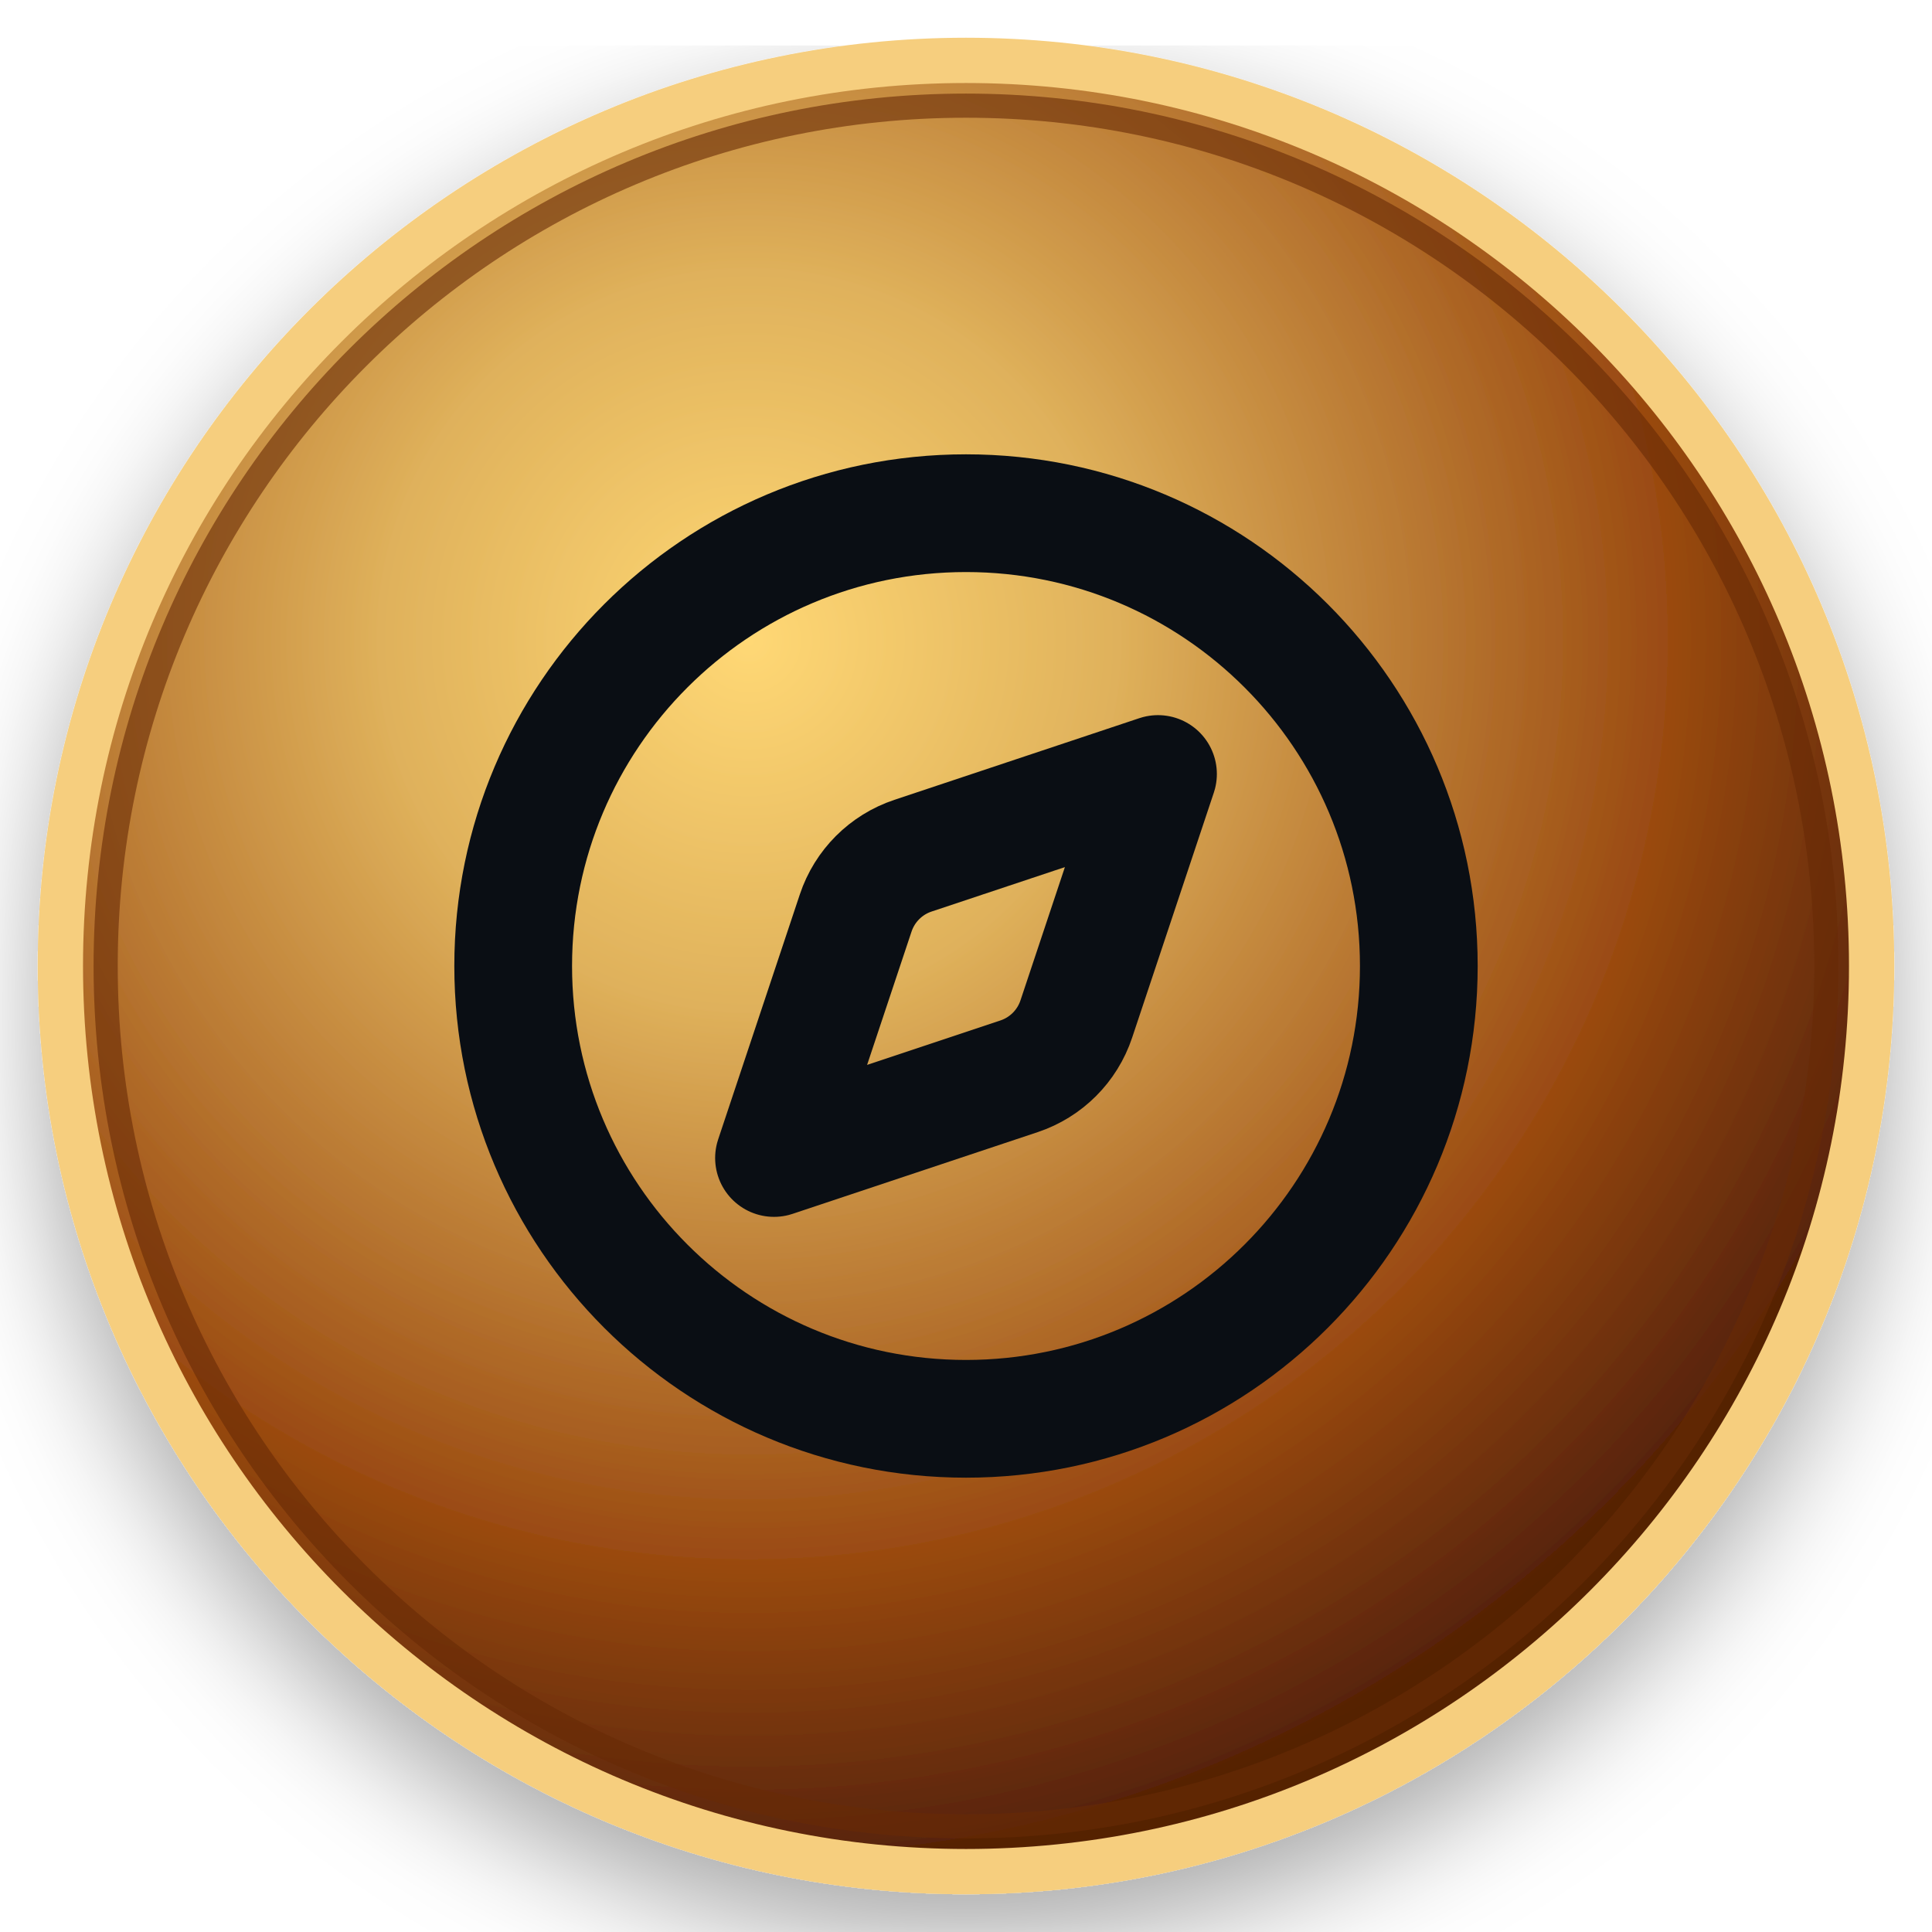
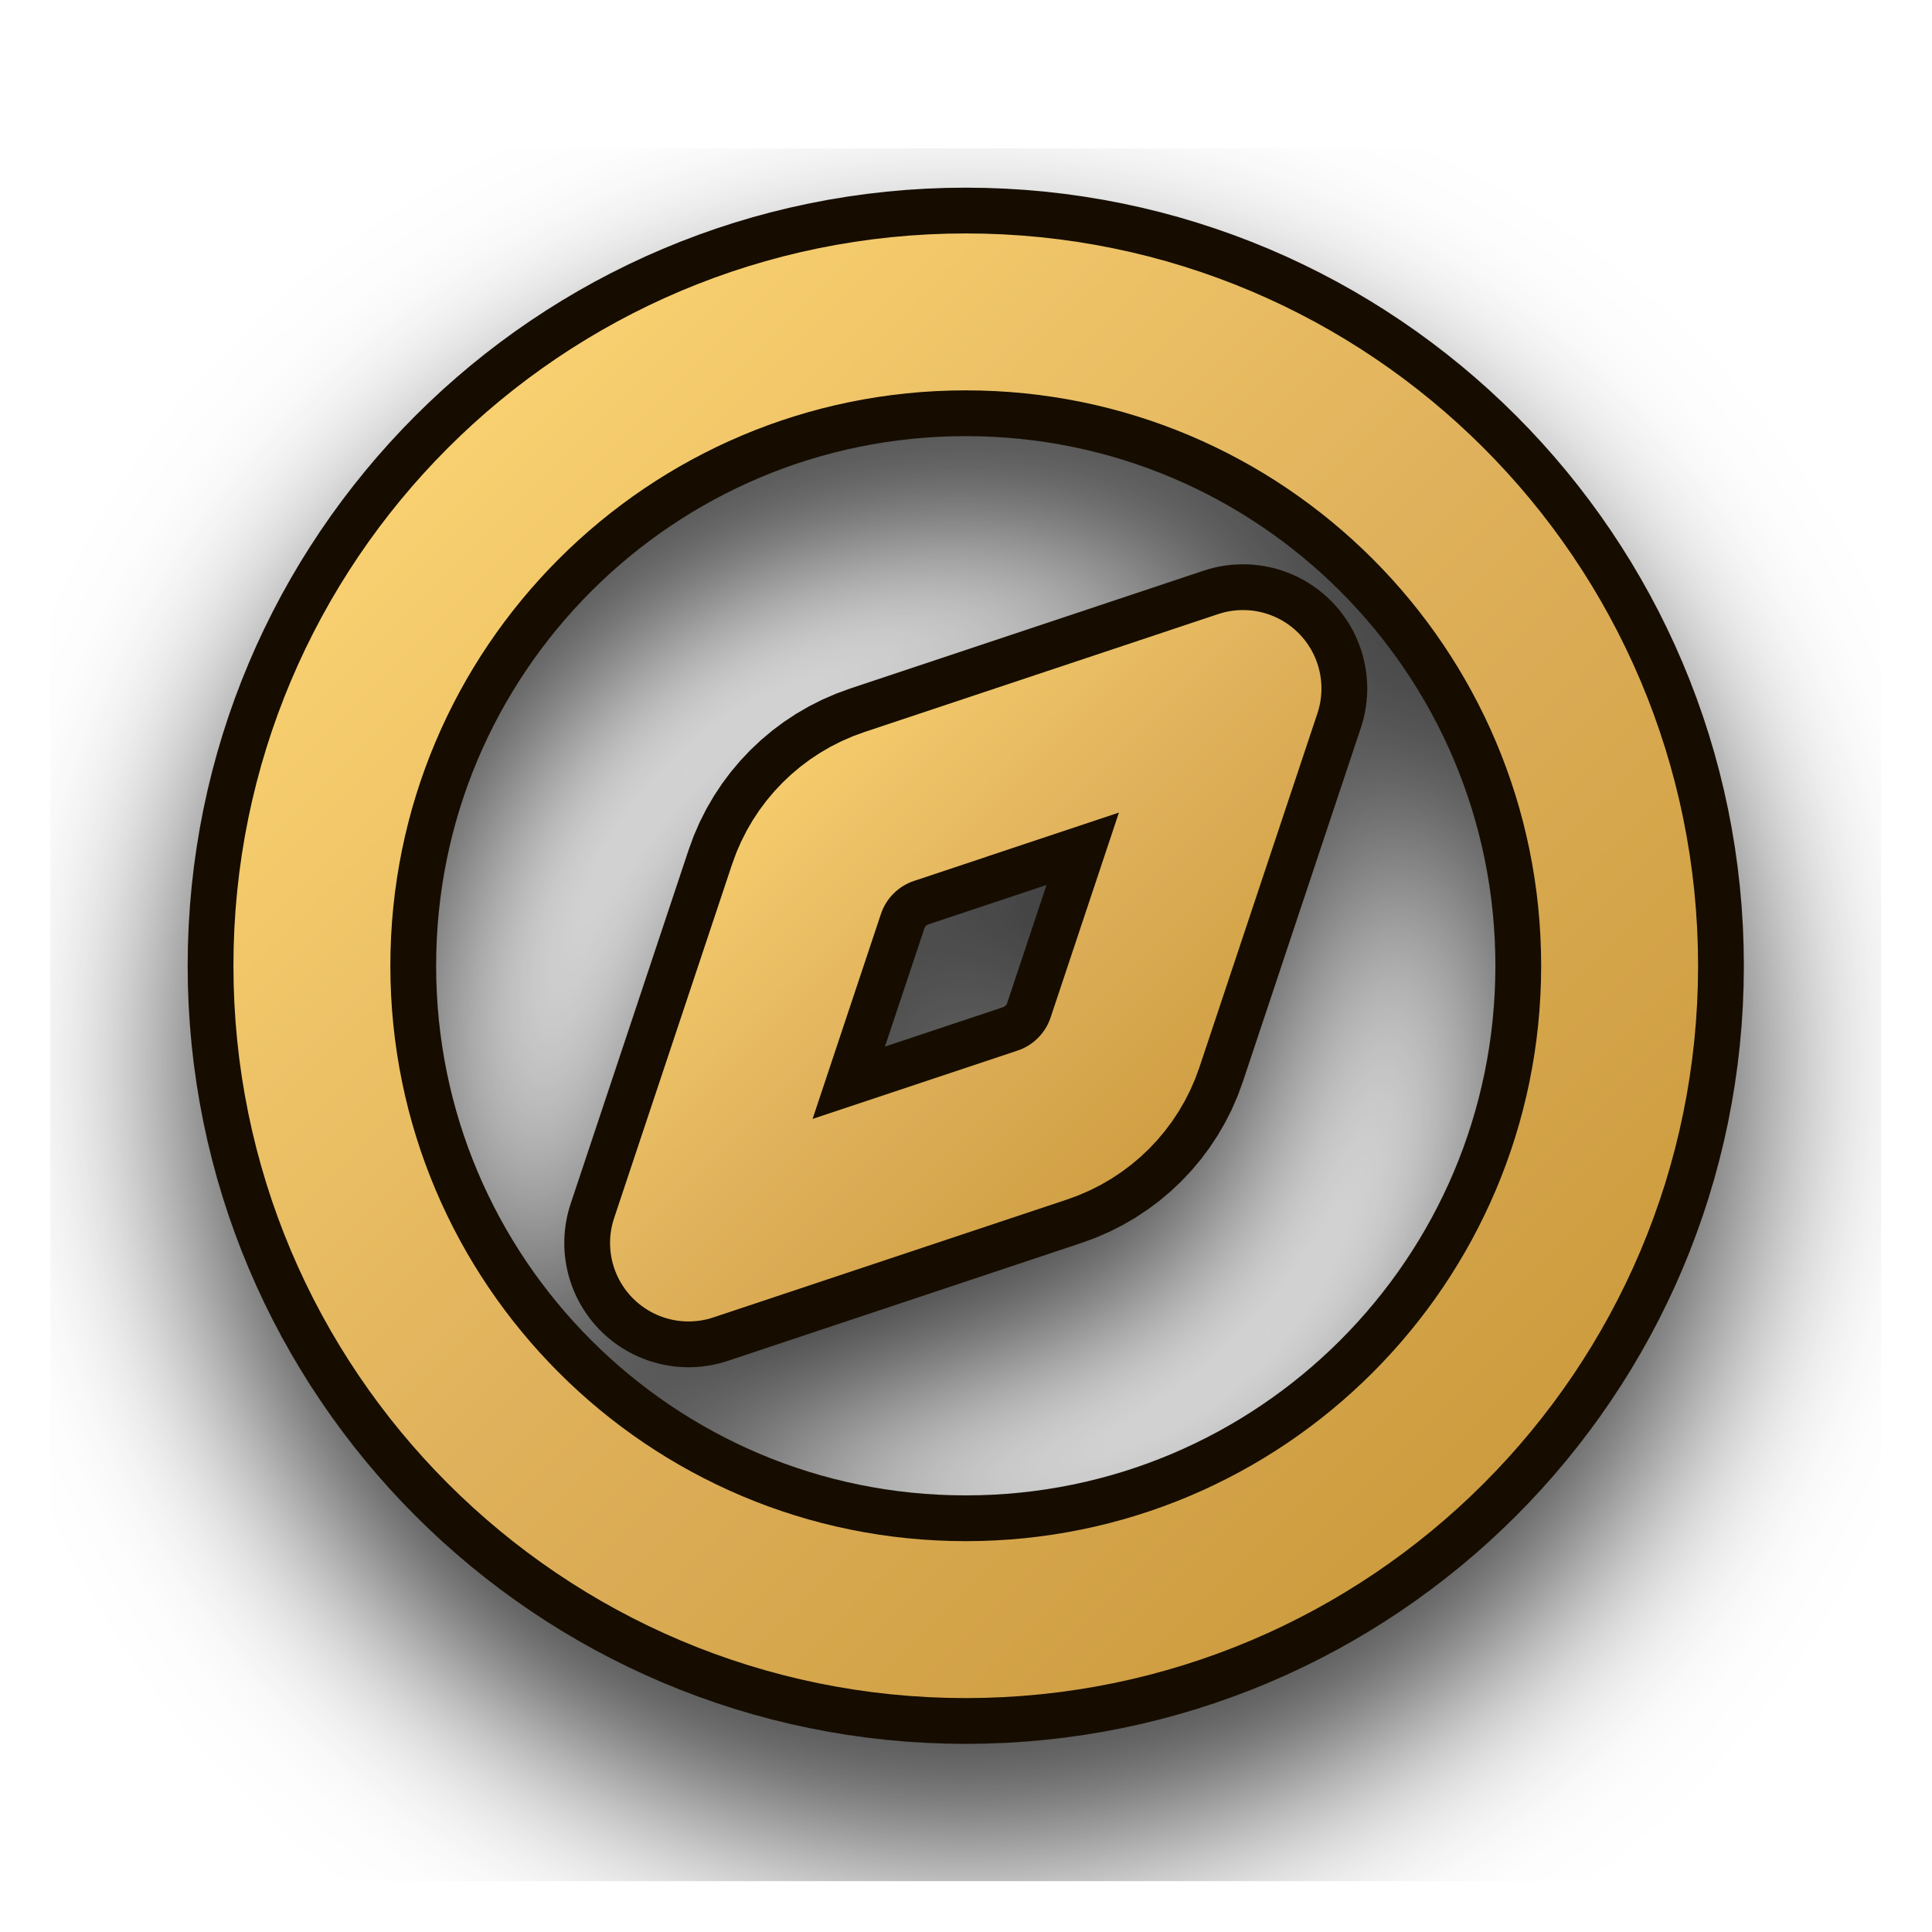
- <svg xmlns="http://www.w3.org/2000/svg" viewBox="0 0 64 64" width="64" height="64">
+ <svg xmlns="http://www.w3.org/2000/svg" viewBox="0 0 64 64" width="64" height="64" fill="none">
  <defs>
-     <radialGradient id="compassBg" cx="38%" cy="32%" r="68%">
+     <linearGradient id="goldGrad" x1="0%" y1="0%" x2="100%" y2="100%">
      <stop offset="0%" stop-color="#ffd875" />
-       <stop offset="30%" stop-color="#dfb15b" />
-       <stop offset="75%" stop-color="#9a4a11" />
-       <stop offset="100%" stop-color="#552206" />
-     </radialGradient>
-     <filter id="shadow" x="-10%" y="-10%" width="125%" height="125%">
-       <feDropShadow dx="0" dy="1.5" stdDeviation="2" flood-color="#000000" flood-opacity="0.35" />
+       <stop offset="50%" stop-color="#dfb15b" />
+       <stop offset="100%" stop-color="#c99738" />
+     </linearGradient>
+     <filter id="shadow" x="-20%" y="-20%" width="140%" height="140%">
+       <feDropShadow dx="0" dy="1.5" stdDeviation="1.5" flood-color="#000000" flood-opacity="0.8" />
    </filter>
  </defs>
-   <circle cx="32" cy="32" r="30" fill="url(#compassBg)" stroke="#f6ce7e" stroke-width="1.5" filter="url(#shadow)" />
-   <circle cx="32" cy="32" r="28.5" fill="none" stroke="#682905" stroke-width="0.8" opacity="0.6" />
-   <g transform="translate(14, 14) scale(1.5)" fill="none" stroke="#0a0e14" stroke-width="2.6" stroke-linecap="round" stroke-linejoin="round">
-     <circle cx="12" cy="12" r="10" />
-     <path d="m16.24 7.76-1.804 5.411a2 2 0 0 1-1.265 1.265L7.76 16.24l1.804-5.411a2 2 0 0 1 1.265-1.265z" />
+   <g transform="translate(6, 6) scale(2.166)" stroke-linecap="round" stroke-linejoin="round" filter="url(#shadow)">
+     <circle cx="12" cy="12" r="10" stroke="#140c03" stroke-width="3.8" fill="none" />
+     <path d="m16.24 7.76-1.804 5.411a2 2 0 0 1-1.265 1.265L7.76 16.24l1.804-5.411a2 2 0 0 1 1.265-1.265z" stroke="#140c03" stroke-width="3.8" fill="none" />
+     <circle cx="12" cy="12" r="10" stroke="url(#goldGrad)" stroke-width="2.4" fill="none" />
+     <path d="m16.24 7.76-1.804 5.411a2 2 0 0 1-1.265 1.265L7.76 16.24l1.804-5.411a2 2 0 0 1 1.265-1.265z" stroke="url(#goldGrad)" stroke-width="2.4" fill="none" />
  </g>
</svg>
